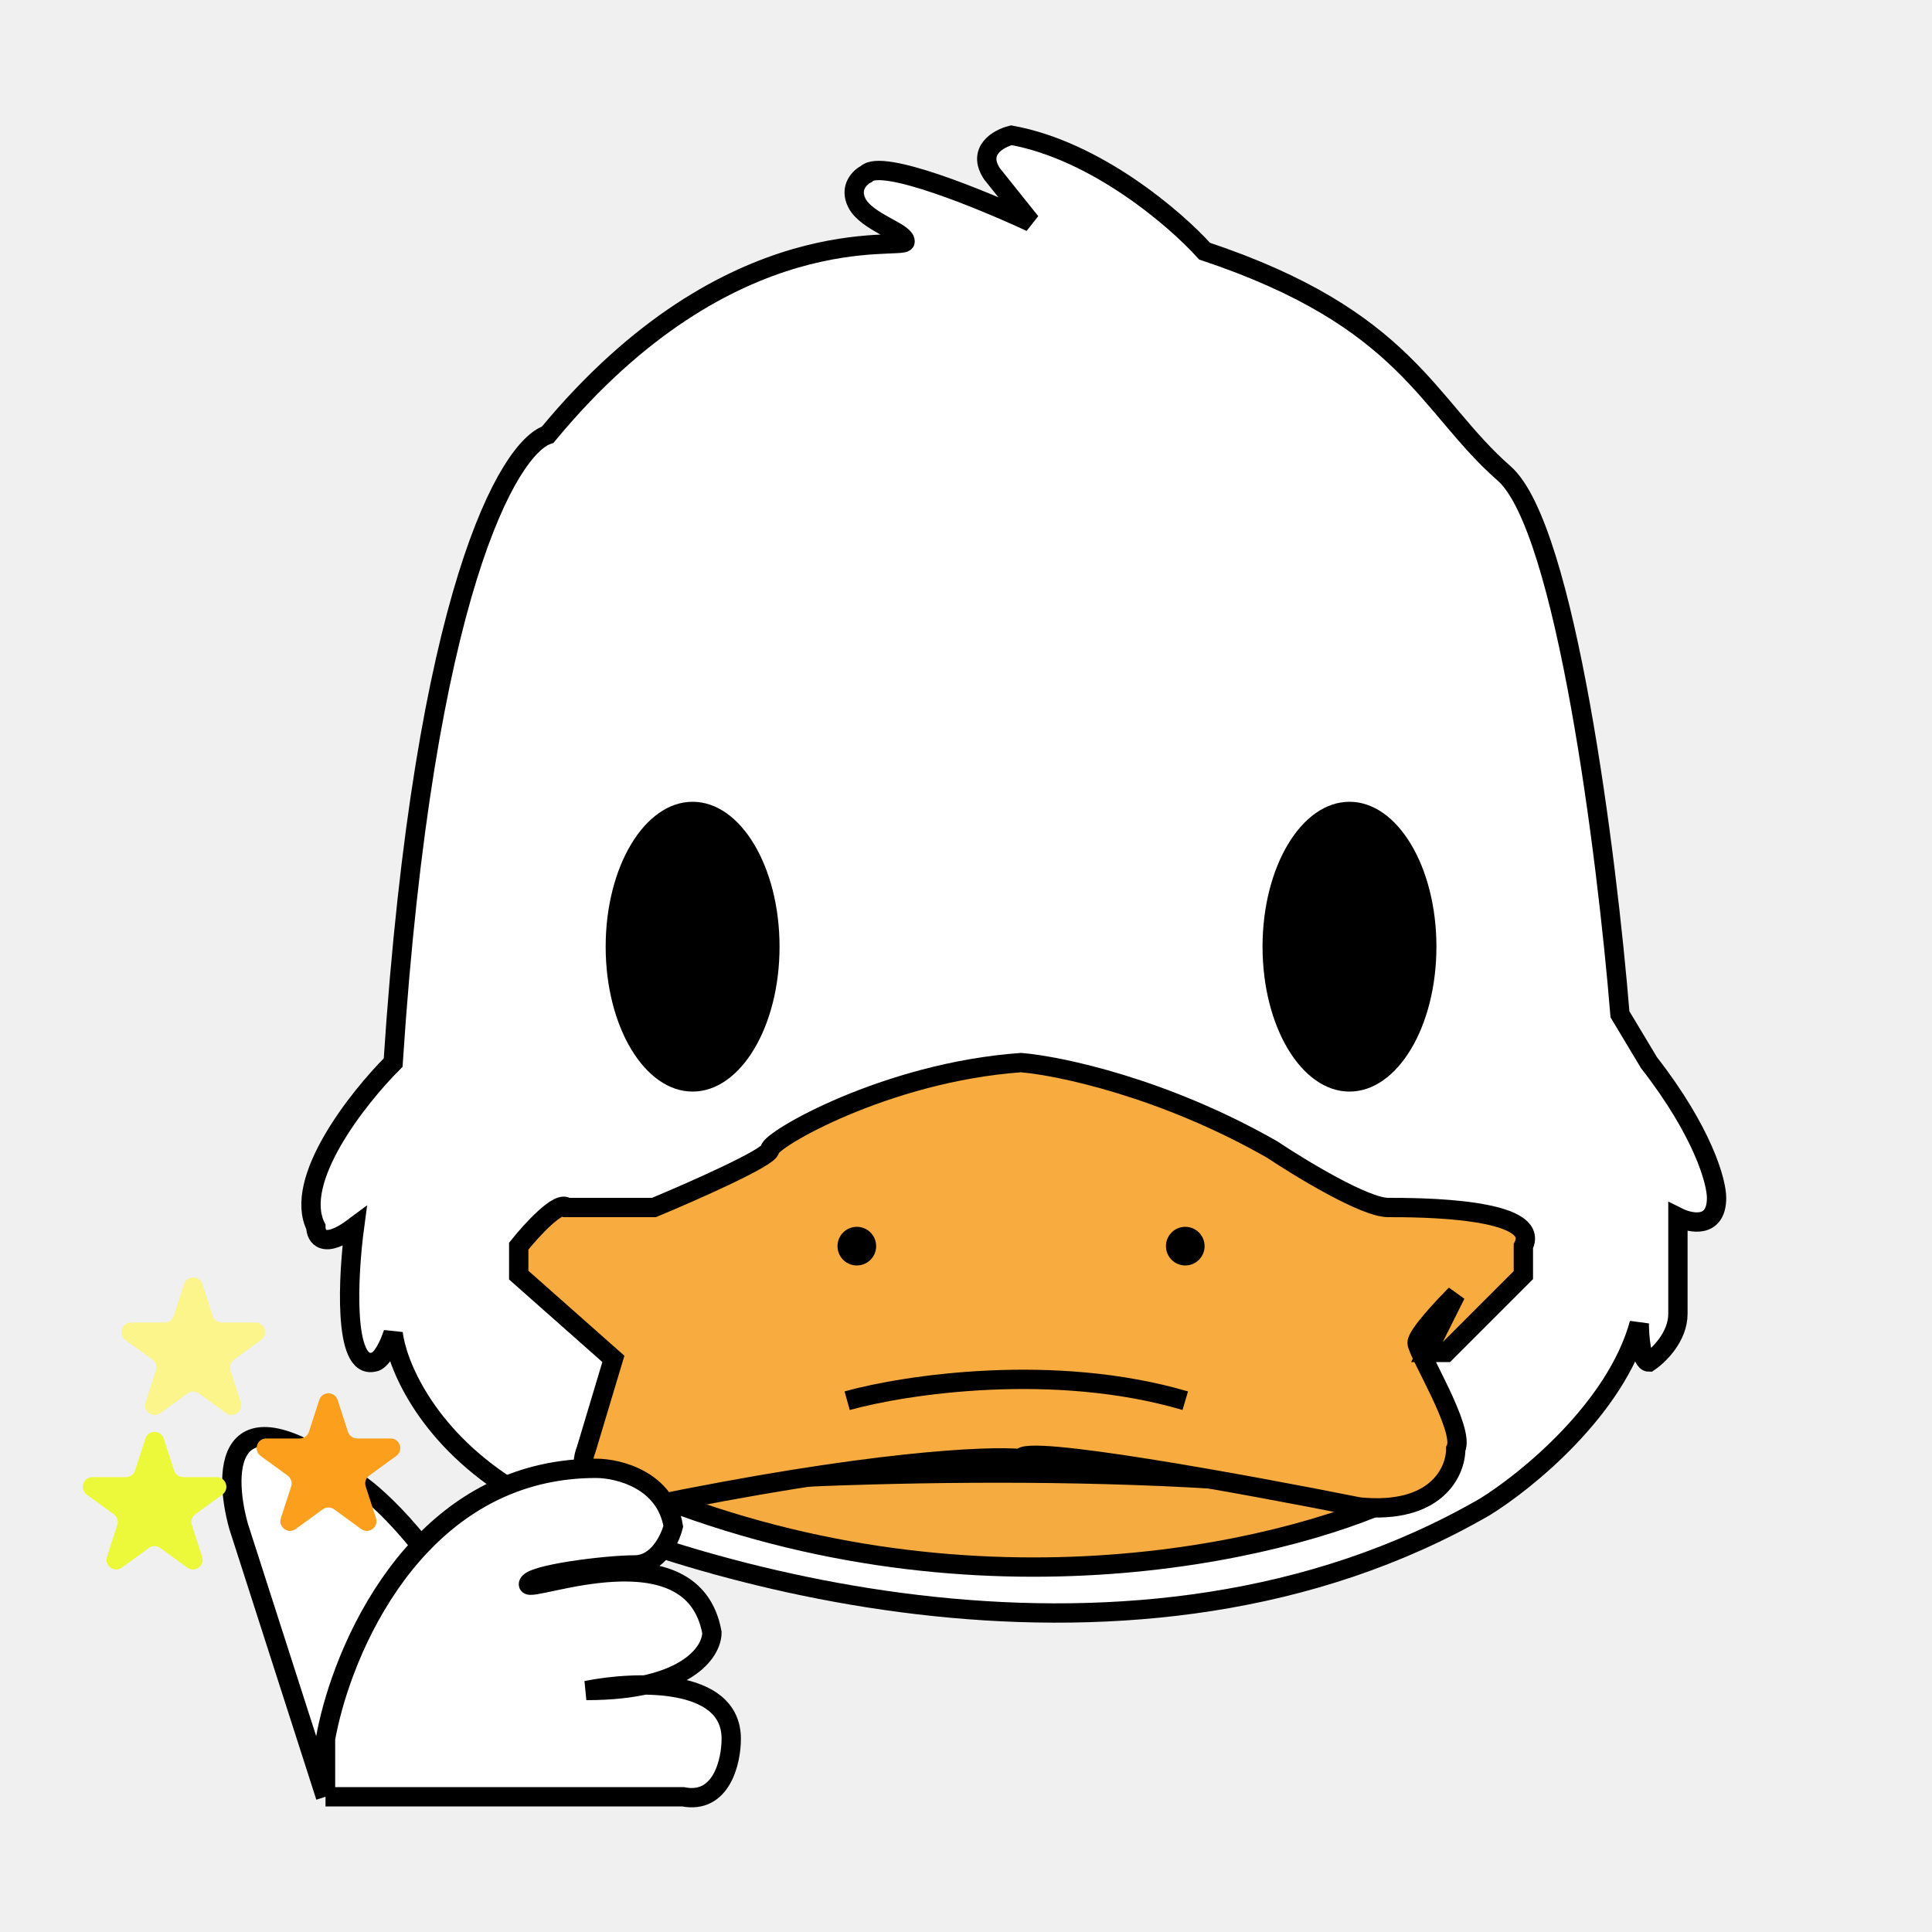
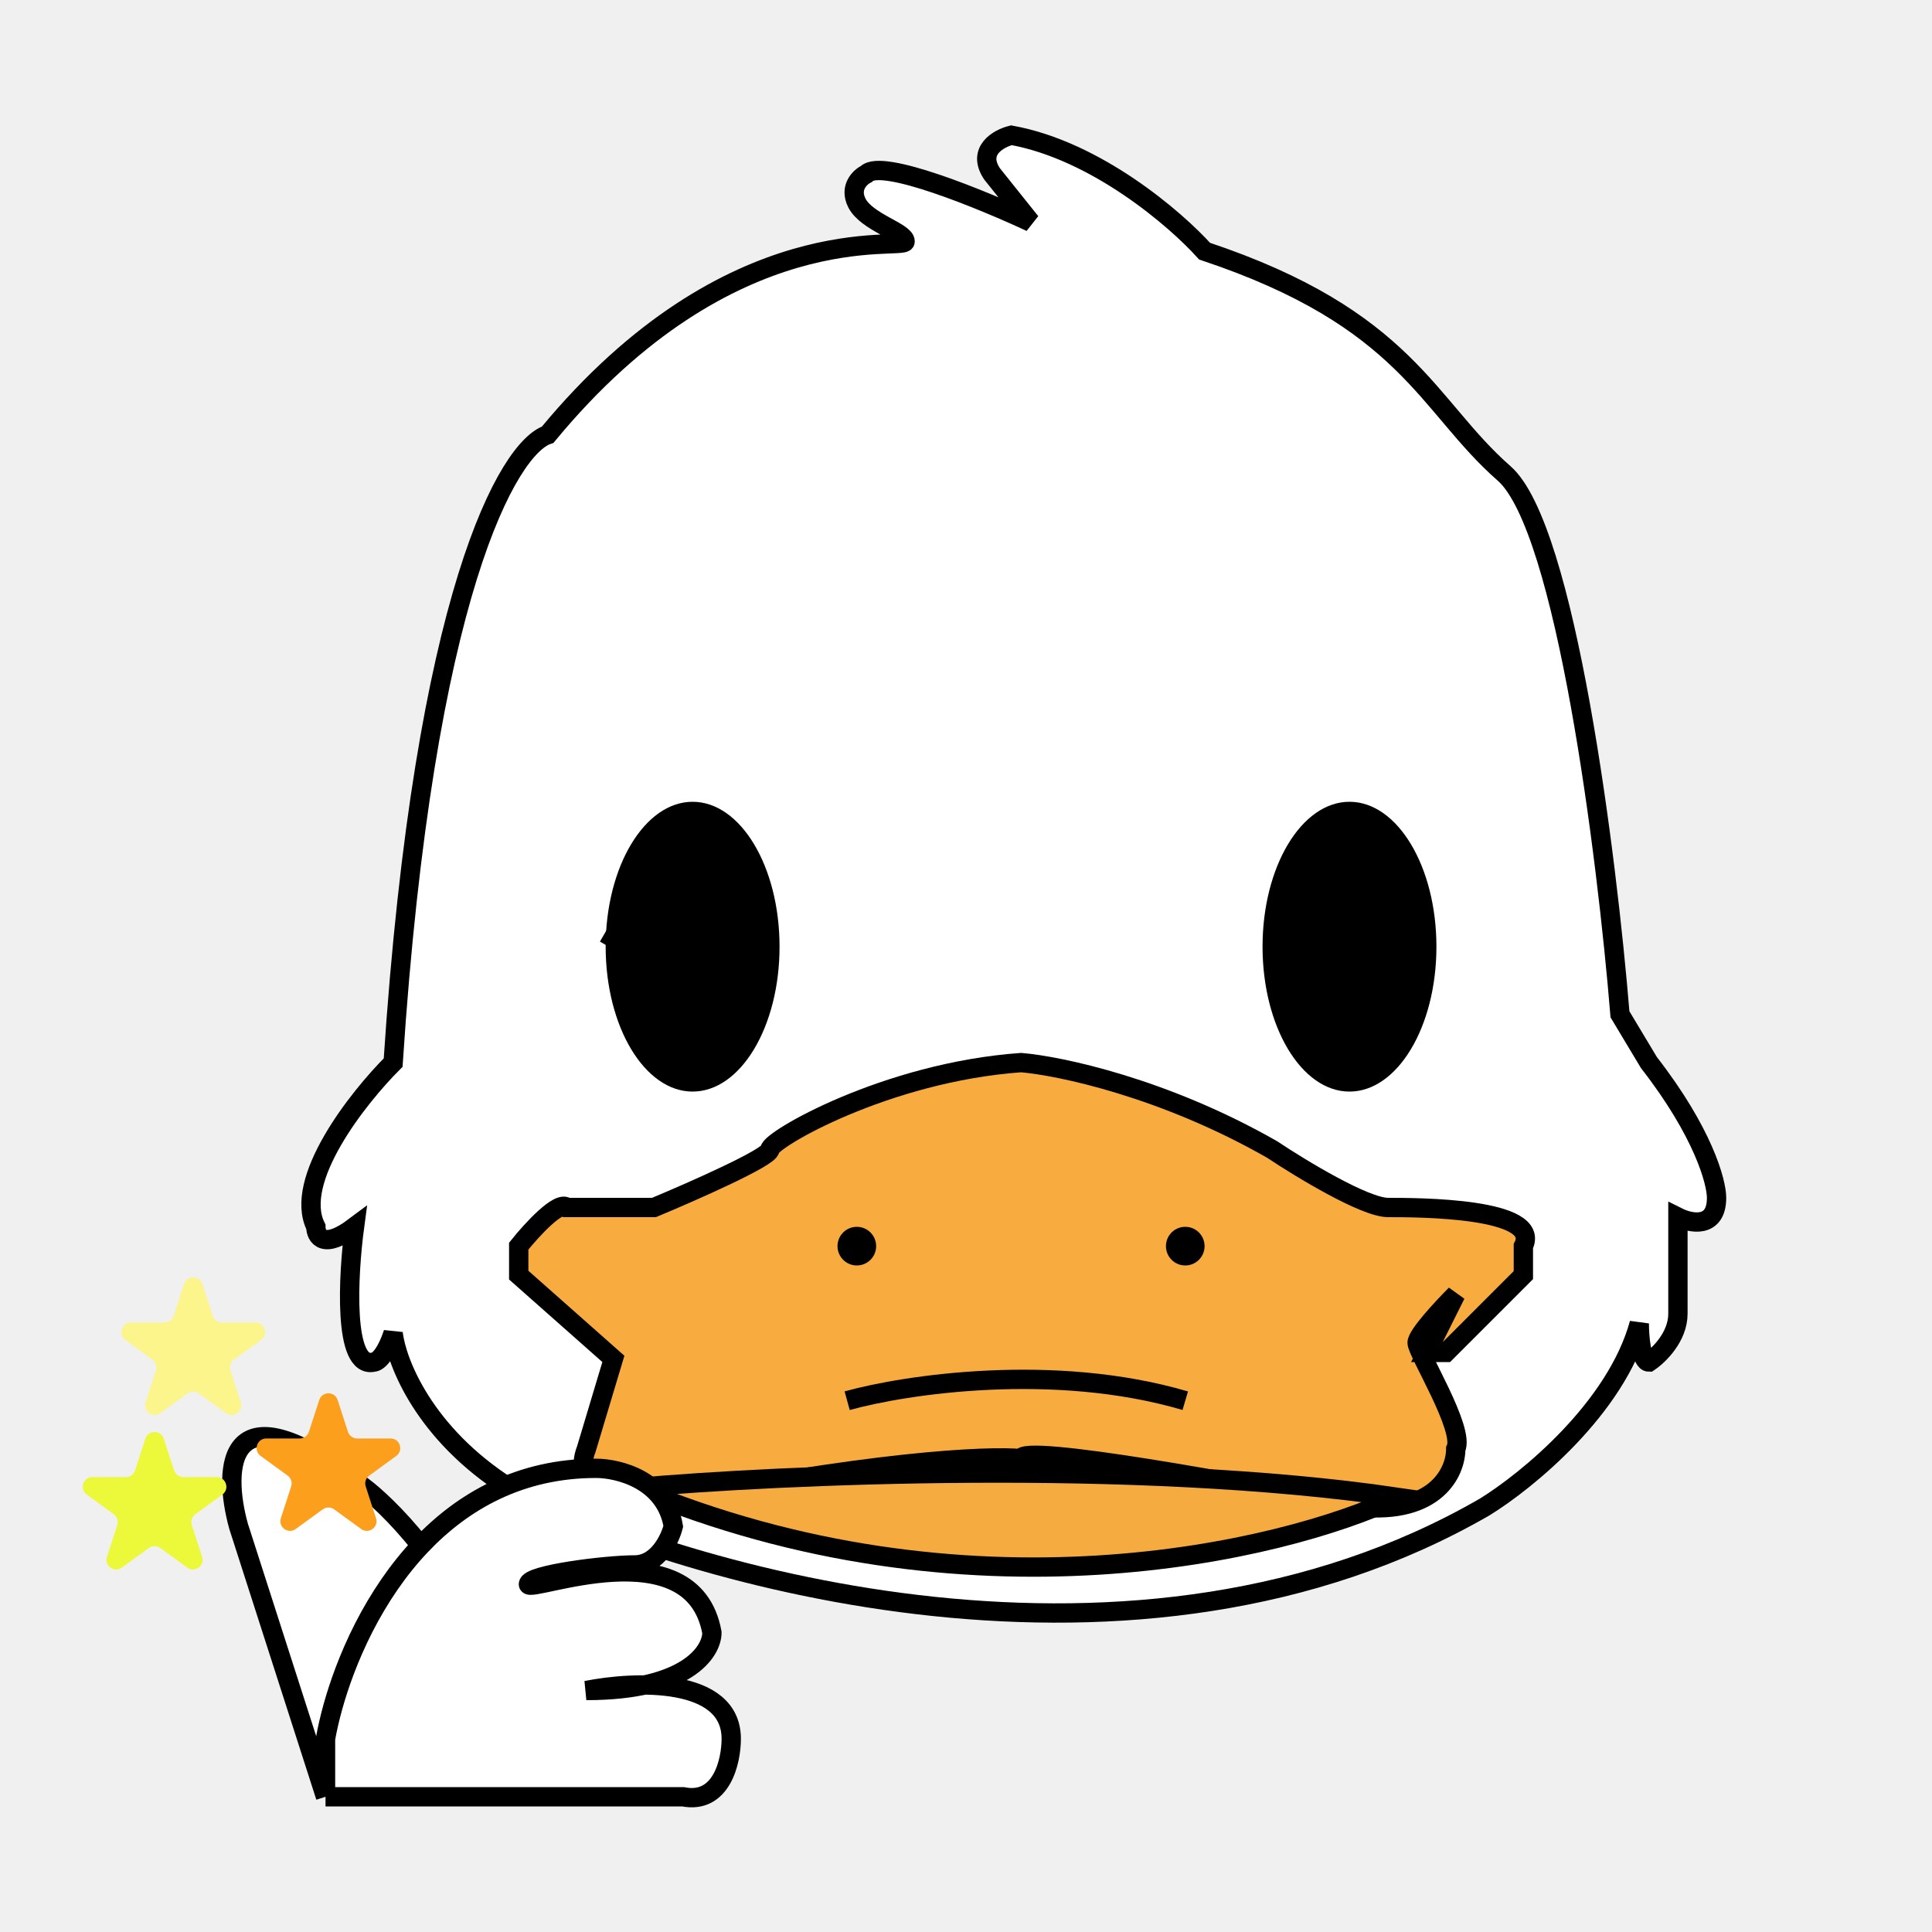
<svg xmlns="http://www.w3.org/2000/svg" width="100" height="100" viewBox="0 0 100 100" fill="none">
  <path d="M84.849 68.5C83.649 72.9 79.015 76.667 76.849 78C58.849 88.4 35.682 81.667 26.349 77C21.949 74.2 20.515 70.5 20.349 69C19.949 70.2 19.515 70.5 19.349 70.5C17.749 70.9 18.015 66 18.349 63.5C16.749 64.7 16.349 64 16.349 63.5C15.149 61.1 18.515 56.833 20.349 55C21.949 30.6 26.349 23.167 28.349 22.5C37.849 11 46.849 13 46.849 12.5C46.849 12 44.849 11.5 44.349 10.5C43.949 9.7 44.515 9.167 44.849 9C45.649 8.2 50.849 10.333 53.349 11.5L51.349 9C50.549 7.8 51.682 7.167 52.349 7C56.749 7.8 60.849 11.333 62.349 13C72.849 16.5 73.849 21 77.849 24.5C81.049 27.3 83.182 44.333 83.849 52.5L85.349 55C88.149 58.6 88.849 61.167 88.849 62C88.849 63.6 87.515 63.333 86.849 63V68C86.849 69.2 85.849 70.167 85.349 70.5C84.949 70.5 84.849 69.167 84.849 68.5Z" stroke="black" fill="white" />
+   <path d="M26.849 64.5C27.515 63.667 28.949 62.1 29.349 62.5L33.849 62.5C35.849 61.667 39.849 59.9 39.849 59.5C39.849 59 45.849 55.5 52.849 55C54.849 55.167 60.249 56.3 65.849 59.5C67.349 60.5 70.649 62.5 71.849 62.5C73.349 62.5 79.849 62.501 78.849 64.5V66L74.849 70H73.849L75.349 67C74.682 67.667 73.349 69.1 73.349 69.5C73.349 70 75.849 74 75.349 75C75.349 76.167 74.349 78.4 70.349 78C64.515 76.833 52.849 74.7 52.849 75.5C51.182 75.333 44.949 75.6 33.349 78C32.015 77.833 29.549 77 30.349 75L31.748 70.336L26.849 66V64.5Z" fill="#F8AB3E" stroke="black" />
  <path d="M72.349 77.5C66.349 80.333 50.049 84.2 32.849 77C40.349 76.333 58.749 75.5 72.349 77.5Z" fill="#F5AB3F" stroke="black" />
-   <path d="M26.849 64.5C27.515 63.667 28.949 62.1 29.349 62.5L33.849 62.5C35.849 61.667 39.849 59.9 39.849 59.5C39.849 59 45.849 55.5 52.849 55C54.849 55.167 60.249 56.3 65.849 59.5C67.349 60.5 70.649 62.5 71.849 62.5C73.349 62.5 79.849 62.501 78.849 64.5V66L74.849 70H73.849L75.349 67C74.682 67.667 73.349 69.1 73.349 69.5C73.349 70 75.849 74 75.349 75C75.349 76.167 74.349 78.4 70.349 78C64.515 76.833 52.849 74.7 52.849 75.5C51.182 75.333 44.949 75.6 33.349 78C32.015 77.833 29.549 77 30.349 75L31.748 70.336L26.849 66V64.5Z" fill="#F8AB3E" stroke="black" />
  <path d="M16.849 93H35.349C37.349 93.4 37.849 91.166 37.849 90C37.849 86.8 32.849 87 30.349 87.5C35.549 87.5 36.849 85.5 36.849 84.5C35.849 79 27.349 82.5 27.349 82C27.349 81.5 31.349 81 32.849 81C34.049 81 34.682 79.666 34.849 79C34.449 76.6 32.015 76 30.849 76C26.929 76 23.959 77.694 21.777 80M16.849 93V90C17.027 89.001 17.349 87.789 17.835 86.5C18.388 85.032 19.155 83.464 20.165 82C20.646 81.302 21.182 80.629 21.777 80M16.849 93L12.349 79C11.515 76 11.649 71.4 18.849 77C19.301 77.333 20.519 78.4 21.777 80" stroke="black" fill="white" />
  <ellipse class="leftEye" id="leftEye" cx="35.849" cy="49" rx="4.5" ry="7.5" fill="black" />
  <ellipse cx="69.849" cy="49" rx="4.5" ry="7.5" fill="black" />
-   <circle cx="44.349" cy="64.5" r="1" fill="black" />
-   <circle cx="61.349" cy="64.5" r="1" fill="black" />
  <path d="M43.849 72.5C46.849 71.666 54.549 70.5 61.349 72.5" stroke="black" />
  <path d="M9.524 66.463C9.674 66.003 10.326 66.003 10.476 66.463L11.01 68.109C11.077 68.315 11.269 68.455 11.486 68.455H13.216C13.701 68.455 13.902 69.075 13.51 69.359L12.11 70.377C11.935 70.504 11.862 70.73 11.929 70.936L12.463 72.582C12.613 73.042 12.086 73.425 11.694 73.141L10.294 72.123C10.119 71.996 9.881 71.996 9.706 72.123L8.306 73.141C7.914 73.425 7.387 73.042 7.537 72.582L8.071 70.936C8.138 70.73 8.065 70.504 7.89 70.377L6.49 69.359C6.098 69.075 6.299 68.455 6.784 68.455H8.514C8.731 68.455 8.923 68.315 8.99 68.109L9.524 66.463Z" fill="#FBF58B" />
  <path d="M7.524 74.463C7.674 74.003 8.326 74.003 8.476 74.463L9.01 76.109C9.077 76.315 9.269 76.455 9.486 76.455H11.216C11.701 76.455 11.902 77.075 11.51 77.359L10.11 78.377C9.935 78.504 9.862 78.73 9.929 78.936L10.463 80.582C10.613 81.042 10.086 81.425 9.694 81.141L8.294 80.123C8.119 79.996 7.881 79.996 7.706 80.123L6.306 81.141C5.914 81.425 5.387 81.042 5.537 80.582L6.071 78.936C6.138 78.73 6.065 78.504 5.89 78.377L4.49 77.359C4.098 77.075 4.299 76.455 4.784 76.455H6.514C6.731 76.455 6.923 76.315 6.99 76.109L7.524 74.463Z" fill="#ECF93A" />
  <path d="M16.524 72.463C16.674 72.003 17.326 72.003 17.476 72.463L18.01 74.109C18.077 74.315 18.269 74.455 18.486 74.455H20.216C20.701 74.455 20.902 75.075 20.51 75.359L19.11 76.377C18.935 76.504 18.862 76.73 18.929 76.936L19.463 78.582C19.613 79.042 19.086 79.425 18.694 79.141L17.294 78.123C17.119 77.996 16.881 77.996 16.706 78.123L15.306 79.141C14.914 79.425 14.387 79.042 14.537 78.582L15.071 76.936C15.138 76.73 15.065 76.504 14.89 76.377L13.49 75.359C13.098 75.075 13.299 74.455 13.784 74.455H15.514C15.731 74.455 15.923 74.315 15.99 74.109L16.524 72.463Z" fill="#FB9F1D" />
+   <path d="M31.553 47.871L38.481 51.871" stroke="black" stroke-width="2" />
+   <path d="M66.603 52.251L73.531 48.251" stroke="black" stroke-width="2" />
+   <circle cx="44.349" cy="64.5" r="1" fill="black" />
+   <circle cx="61.349" cy="64.5" r="1" fill="black" />
</svg>
